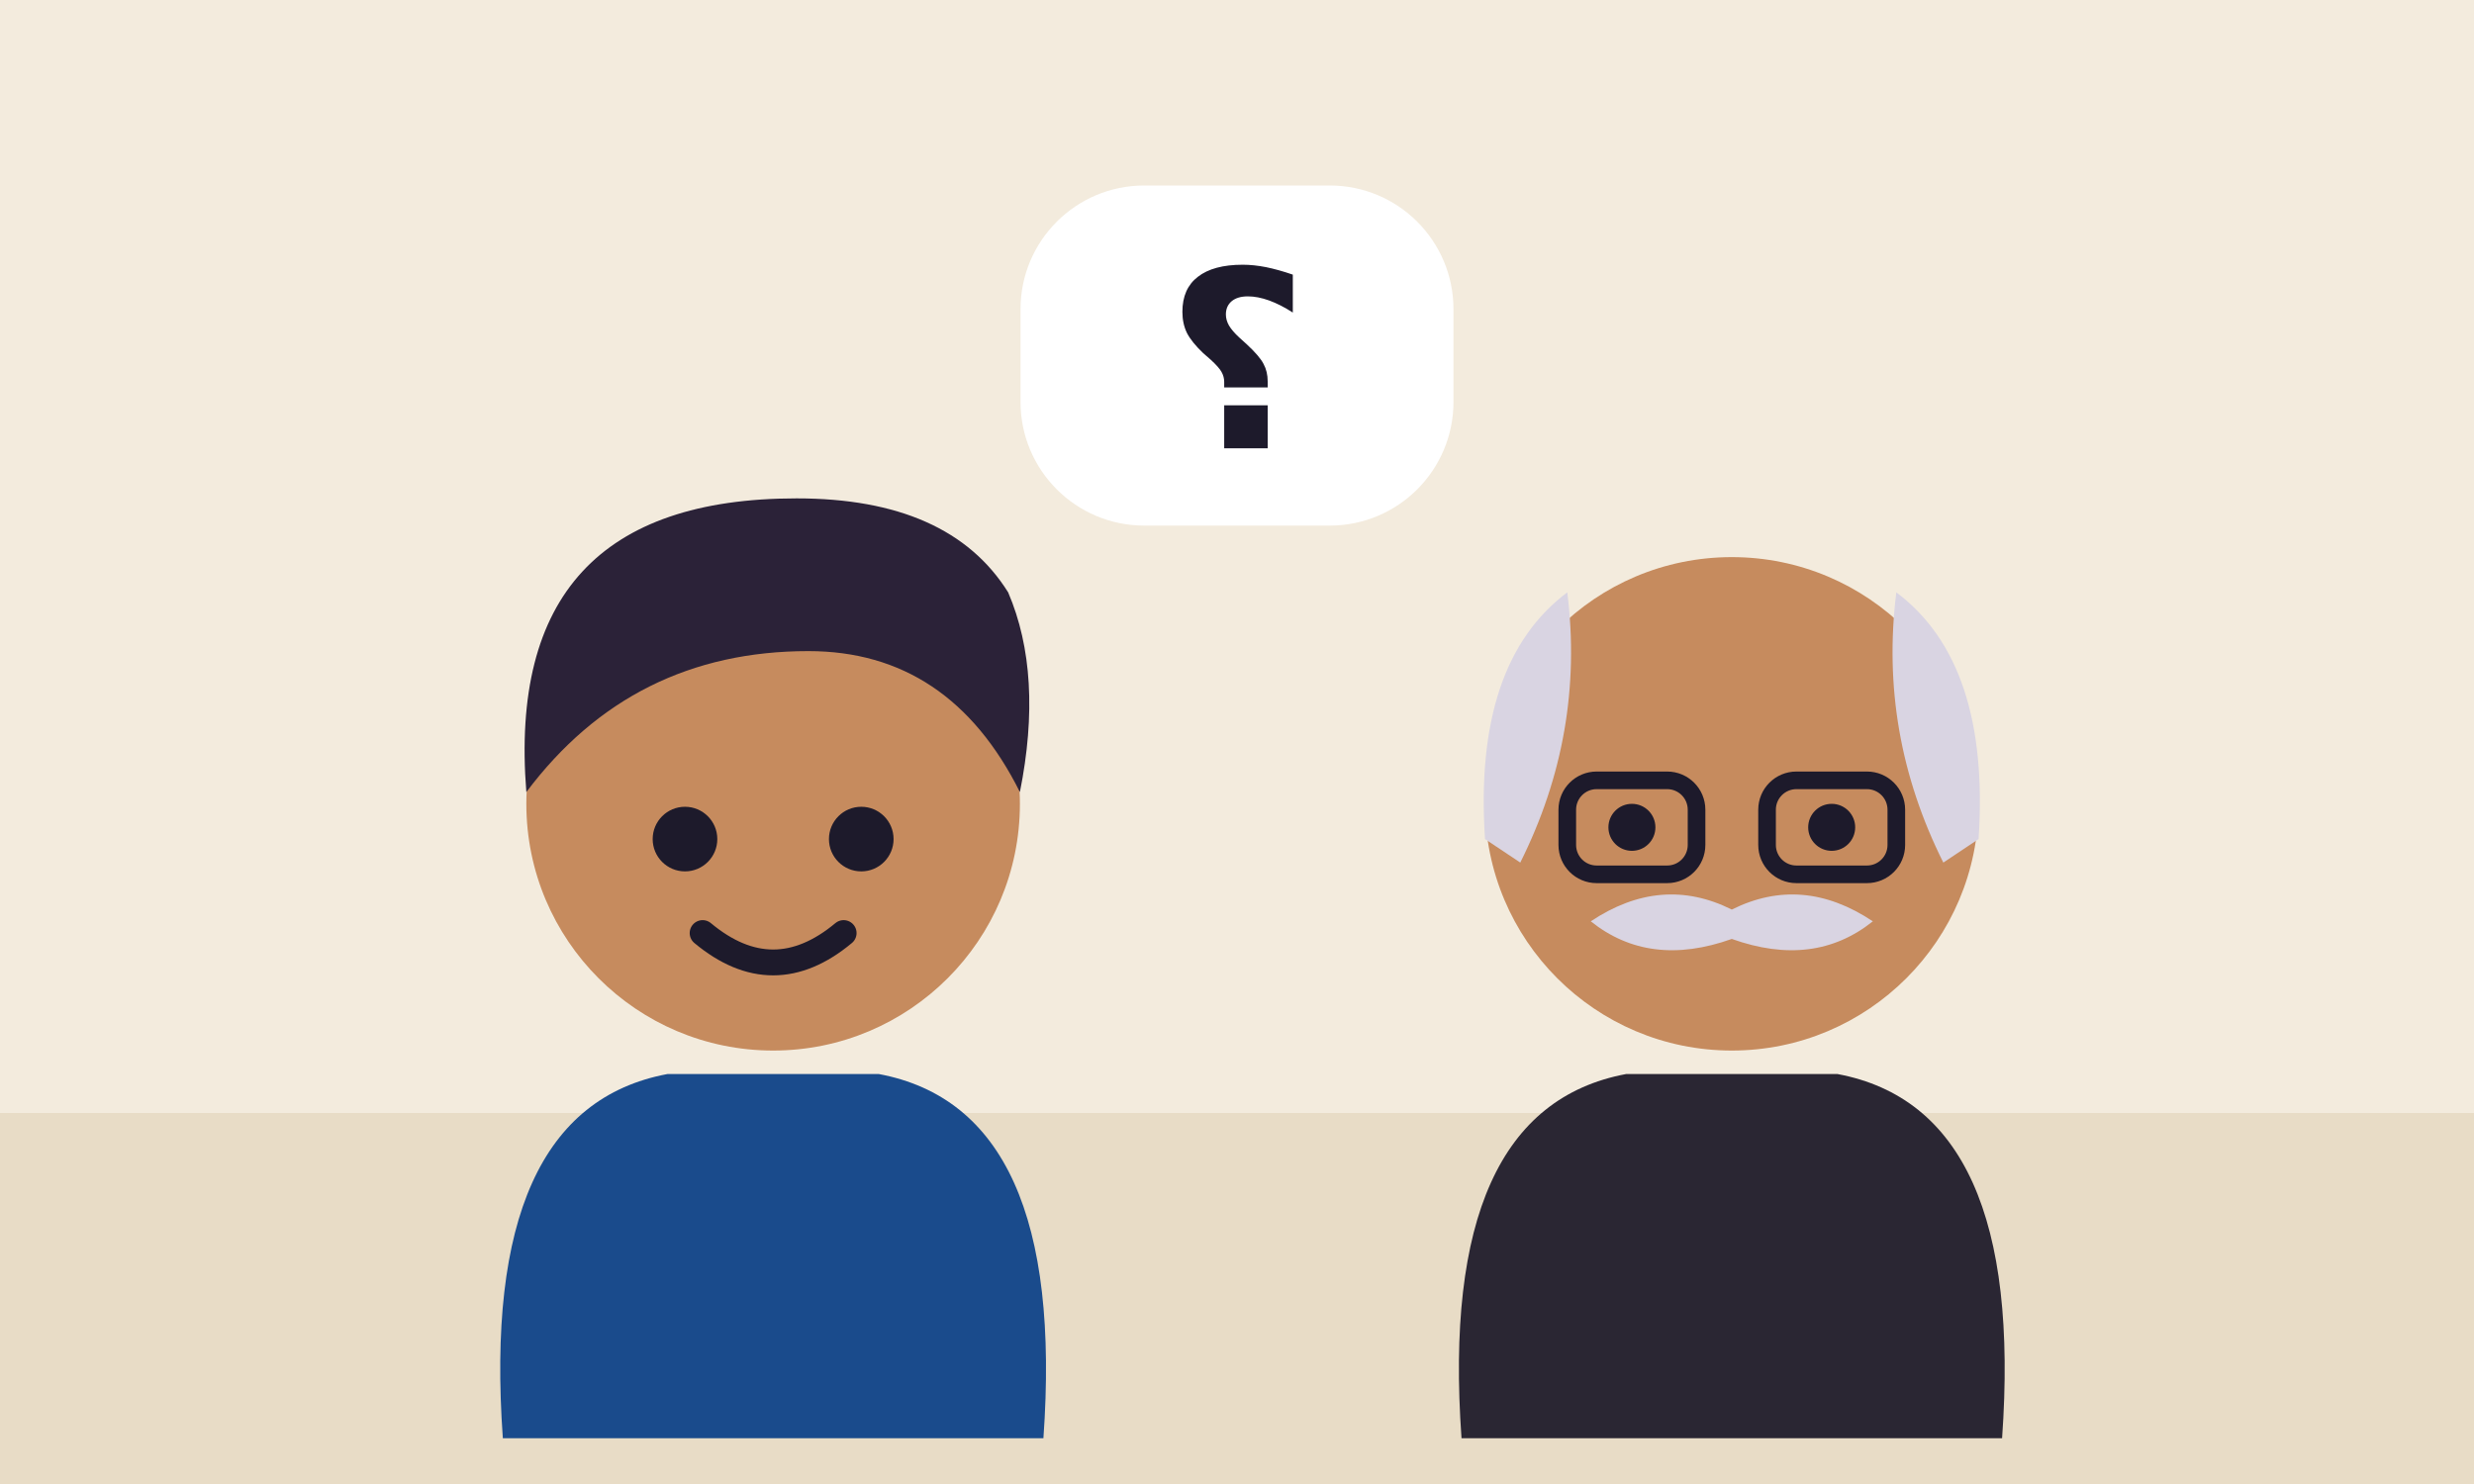
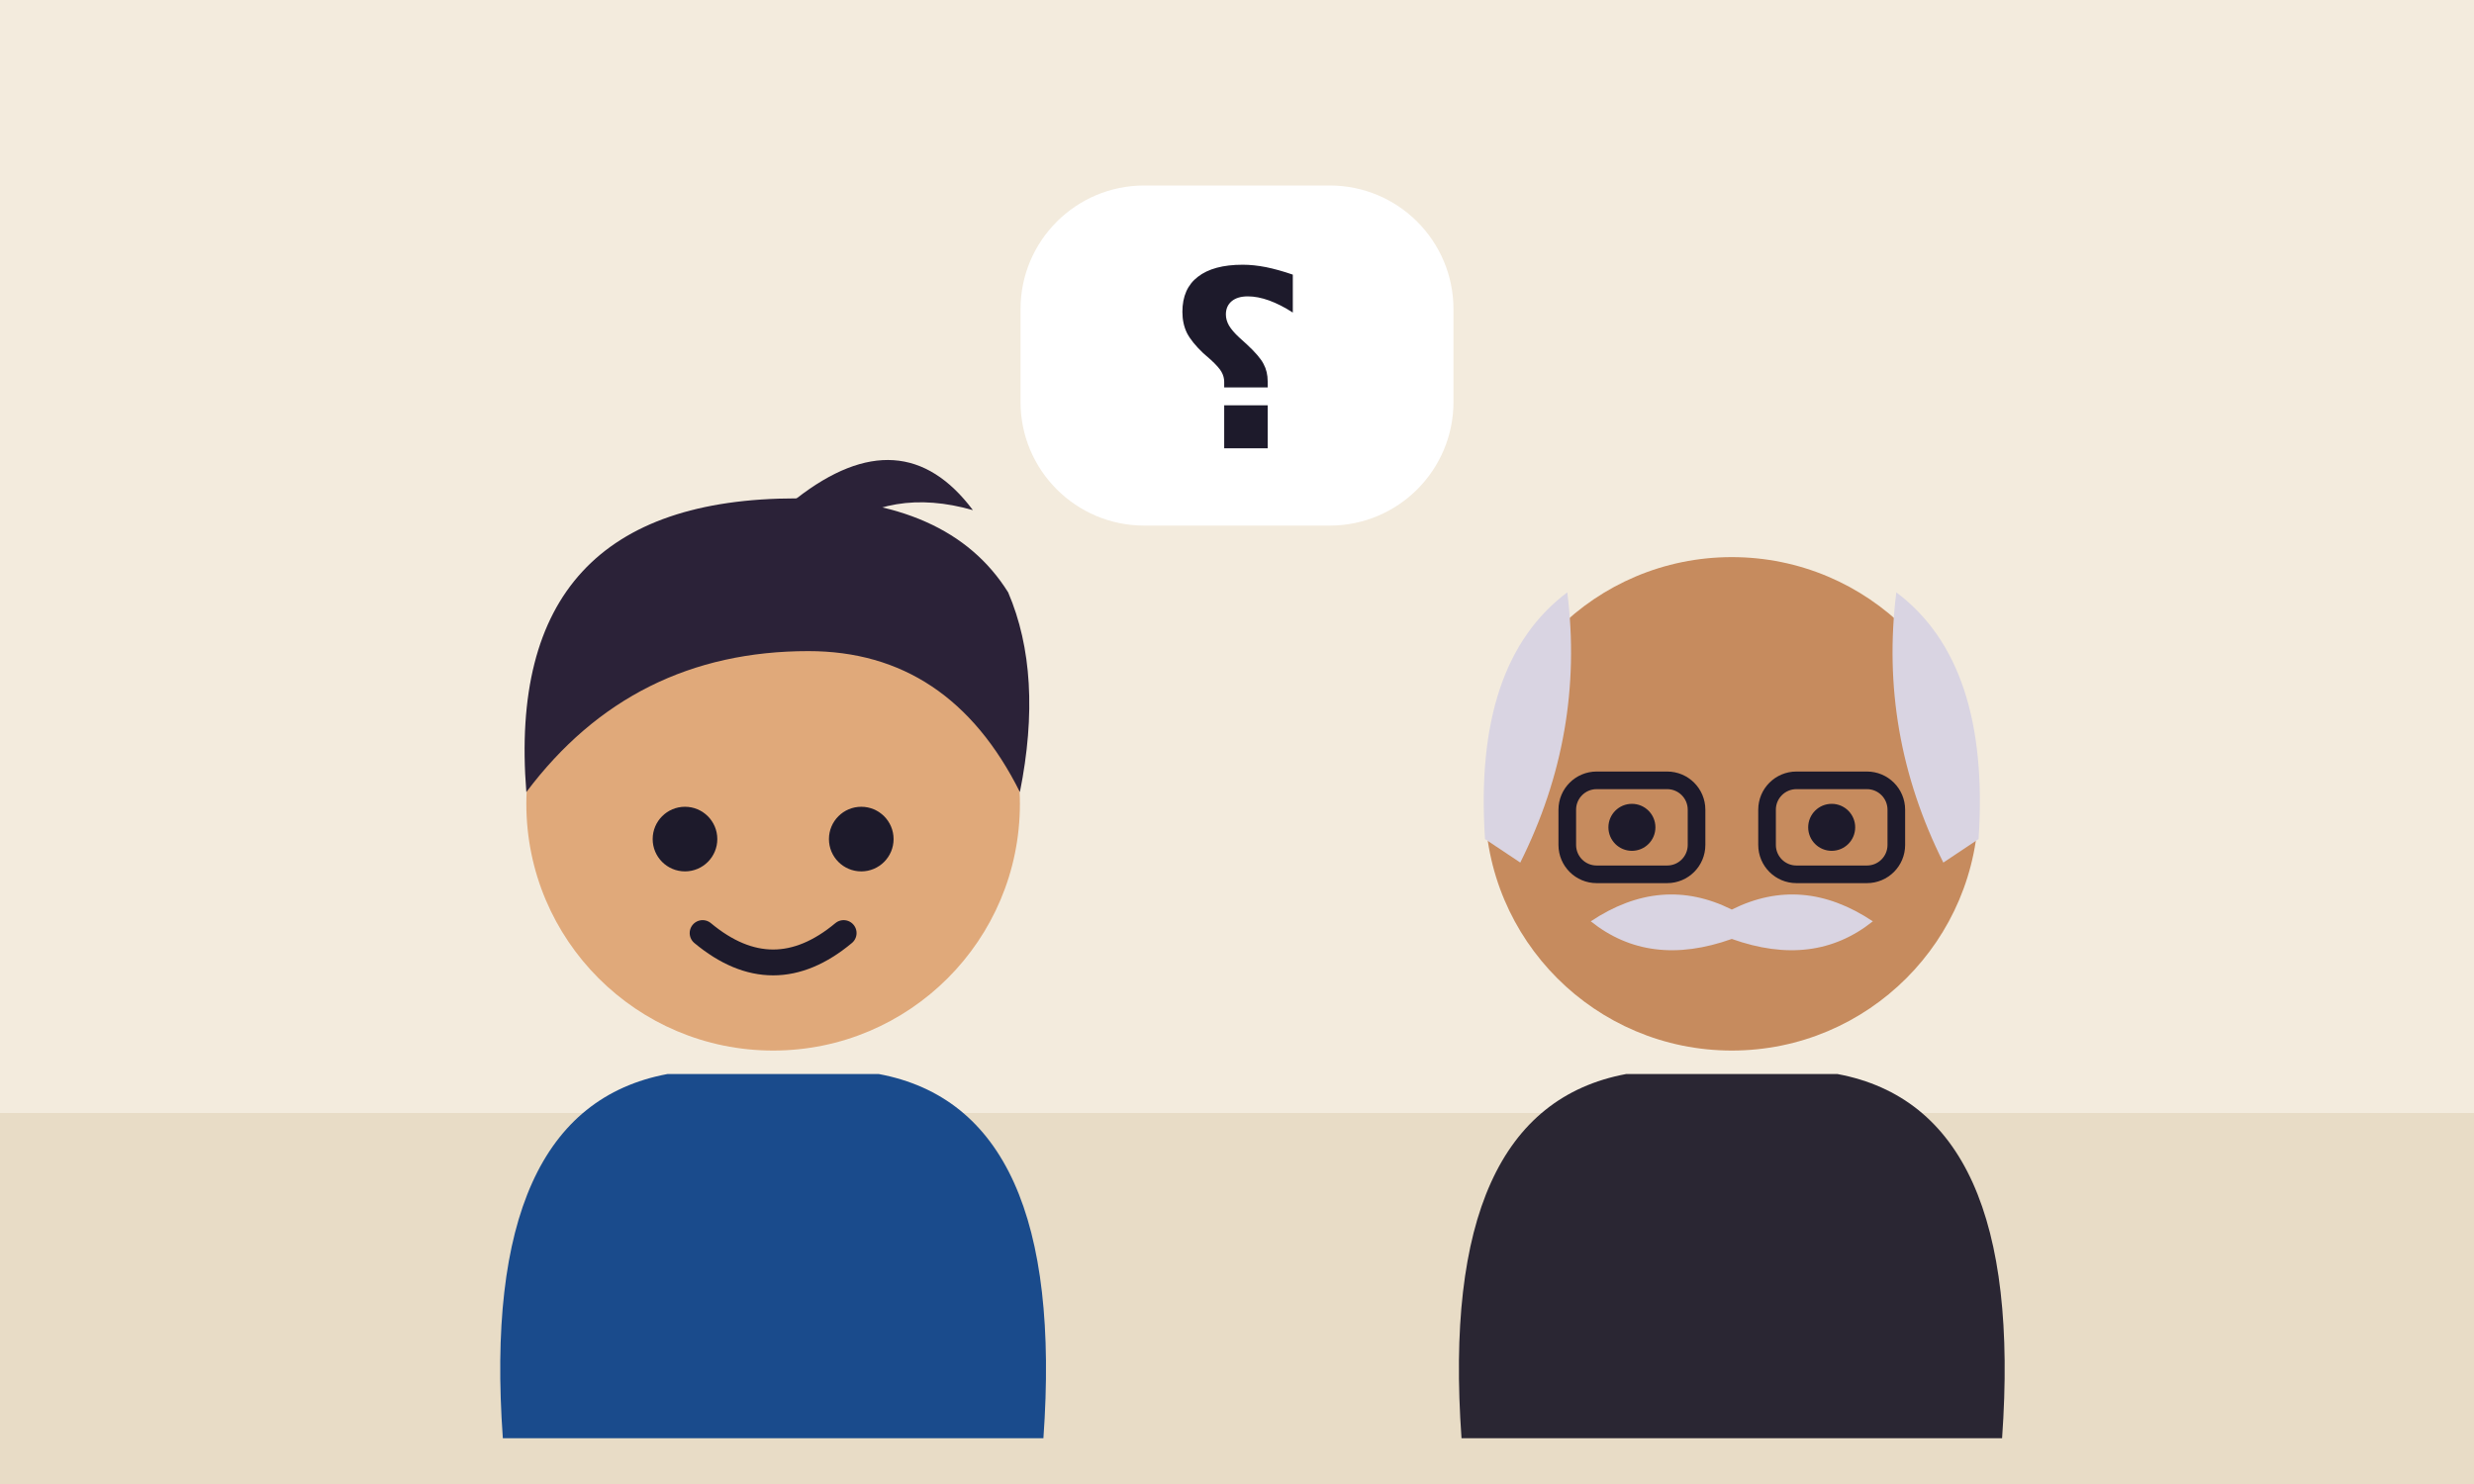
<svg xmlns="http://www.w3.org/2000/svg" width="160" height="96" viewBox="0 0 160 96">
  <rect width="160" height="96" fill="#F3EBDD" />
  <rect y="72" width="160" height="24" fill="#E8DCC6" />
  <g transform="translate(50 52) scale(0.38)">
    <path d="M-46 108 Q-50 52 -18 46 L18 46 Q50 52 46 108 Z" fill="#1A4B8C" />
-     <circle r="42" fill="#C68B5E" />
+     <circle r="42" fill="#E0A97A" />
    <path d="M-42 -2 Q-46 -52 4 -52 Q30 -52 40 -36 Q46 -22 42 -2 Q30 -26 6 -26 Q-24 -26 -42 -2 Z" fill="#2B2238" />
+     <path d="M4 -52 Q22 -66 34 -50 Q20 -54 10 -46 Z" fill="#2B2238" />
    <circle cx="-15" cy="6" r="5.5" fill="#1D1A2B" />
    <circle cx="15" cy="6" r="5.5" fill="#1D1A2B" />
    <path d="M-12 22 Q0 32 12 22" fill="none" stroke="#1D1A2B" stroke-width="4.4" stroke-linecap="round" />
  </g>
  <g transform="translate(112 52) scale(0.38)">
    <path d="M-46 108 Q-50 52 -18 46 L18 46 Q50 52 46 108 Z" fill="#2A2633" />
    <circle r="42" fill="#C68B5E" />
    <path d="M-42 6 Q-44 -24 -28 -36 Q-25 -12 -36 10 Z M42 6 Q44 -24 28 -36 Q25 -12 36 10 Z" fill="#D9D4E2" />
    <rect x="-28" y="-4" width="22" height="16" rx="5" fill="none" stroke="#1D1A2B" stroke-width="3" />
    <rect x="6" y="-4" width="22" height="16" rx="5" fill="none" stroke="#1D1A2B" stroke-width="3" />
    <circle cx="-17" cy="4" r="4" fill="#1D1A2B" />
    <circle cx="17" cy="4" r="4" fill="#1D1A2B" />
    <path d="M-24 20 Q-12 12 0 18 Q12 12 24 20 Q14 28 0 23 Q-14 28 -24 20 Z" fill="#D9D4E2" />
  </g>
  <rect x="66" y="12" width="28" height="22" rx="8" fill="#FFFFFF" />
  <text x="80" y="29" text-anchor="middle" font-family="Marhey, sans-serif" font-weight="700" font-size="16" fill="#1D1A2B">؟</text>
</svg>
